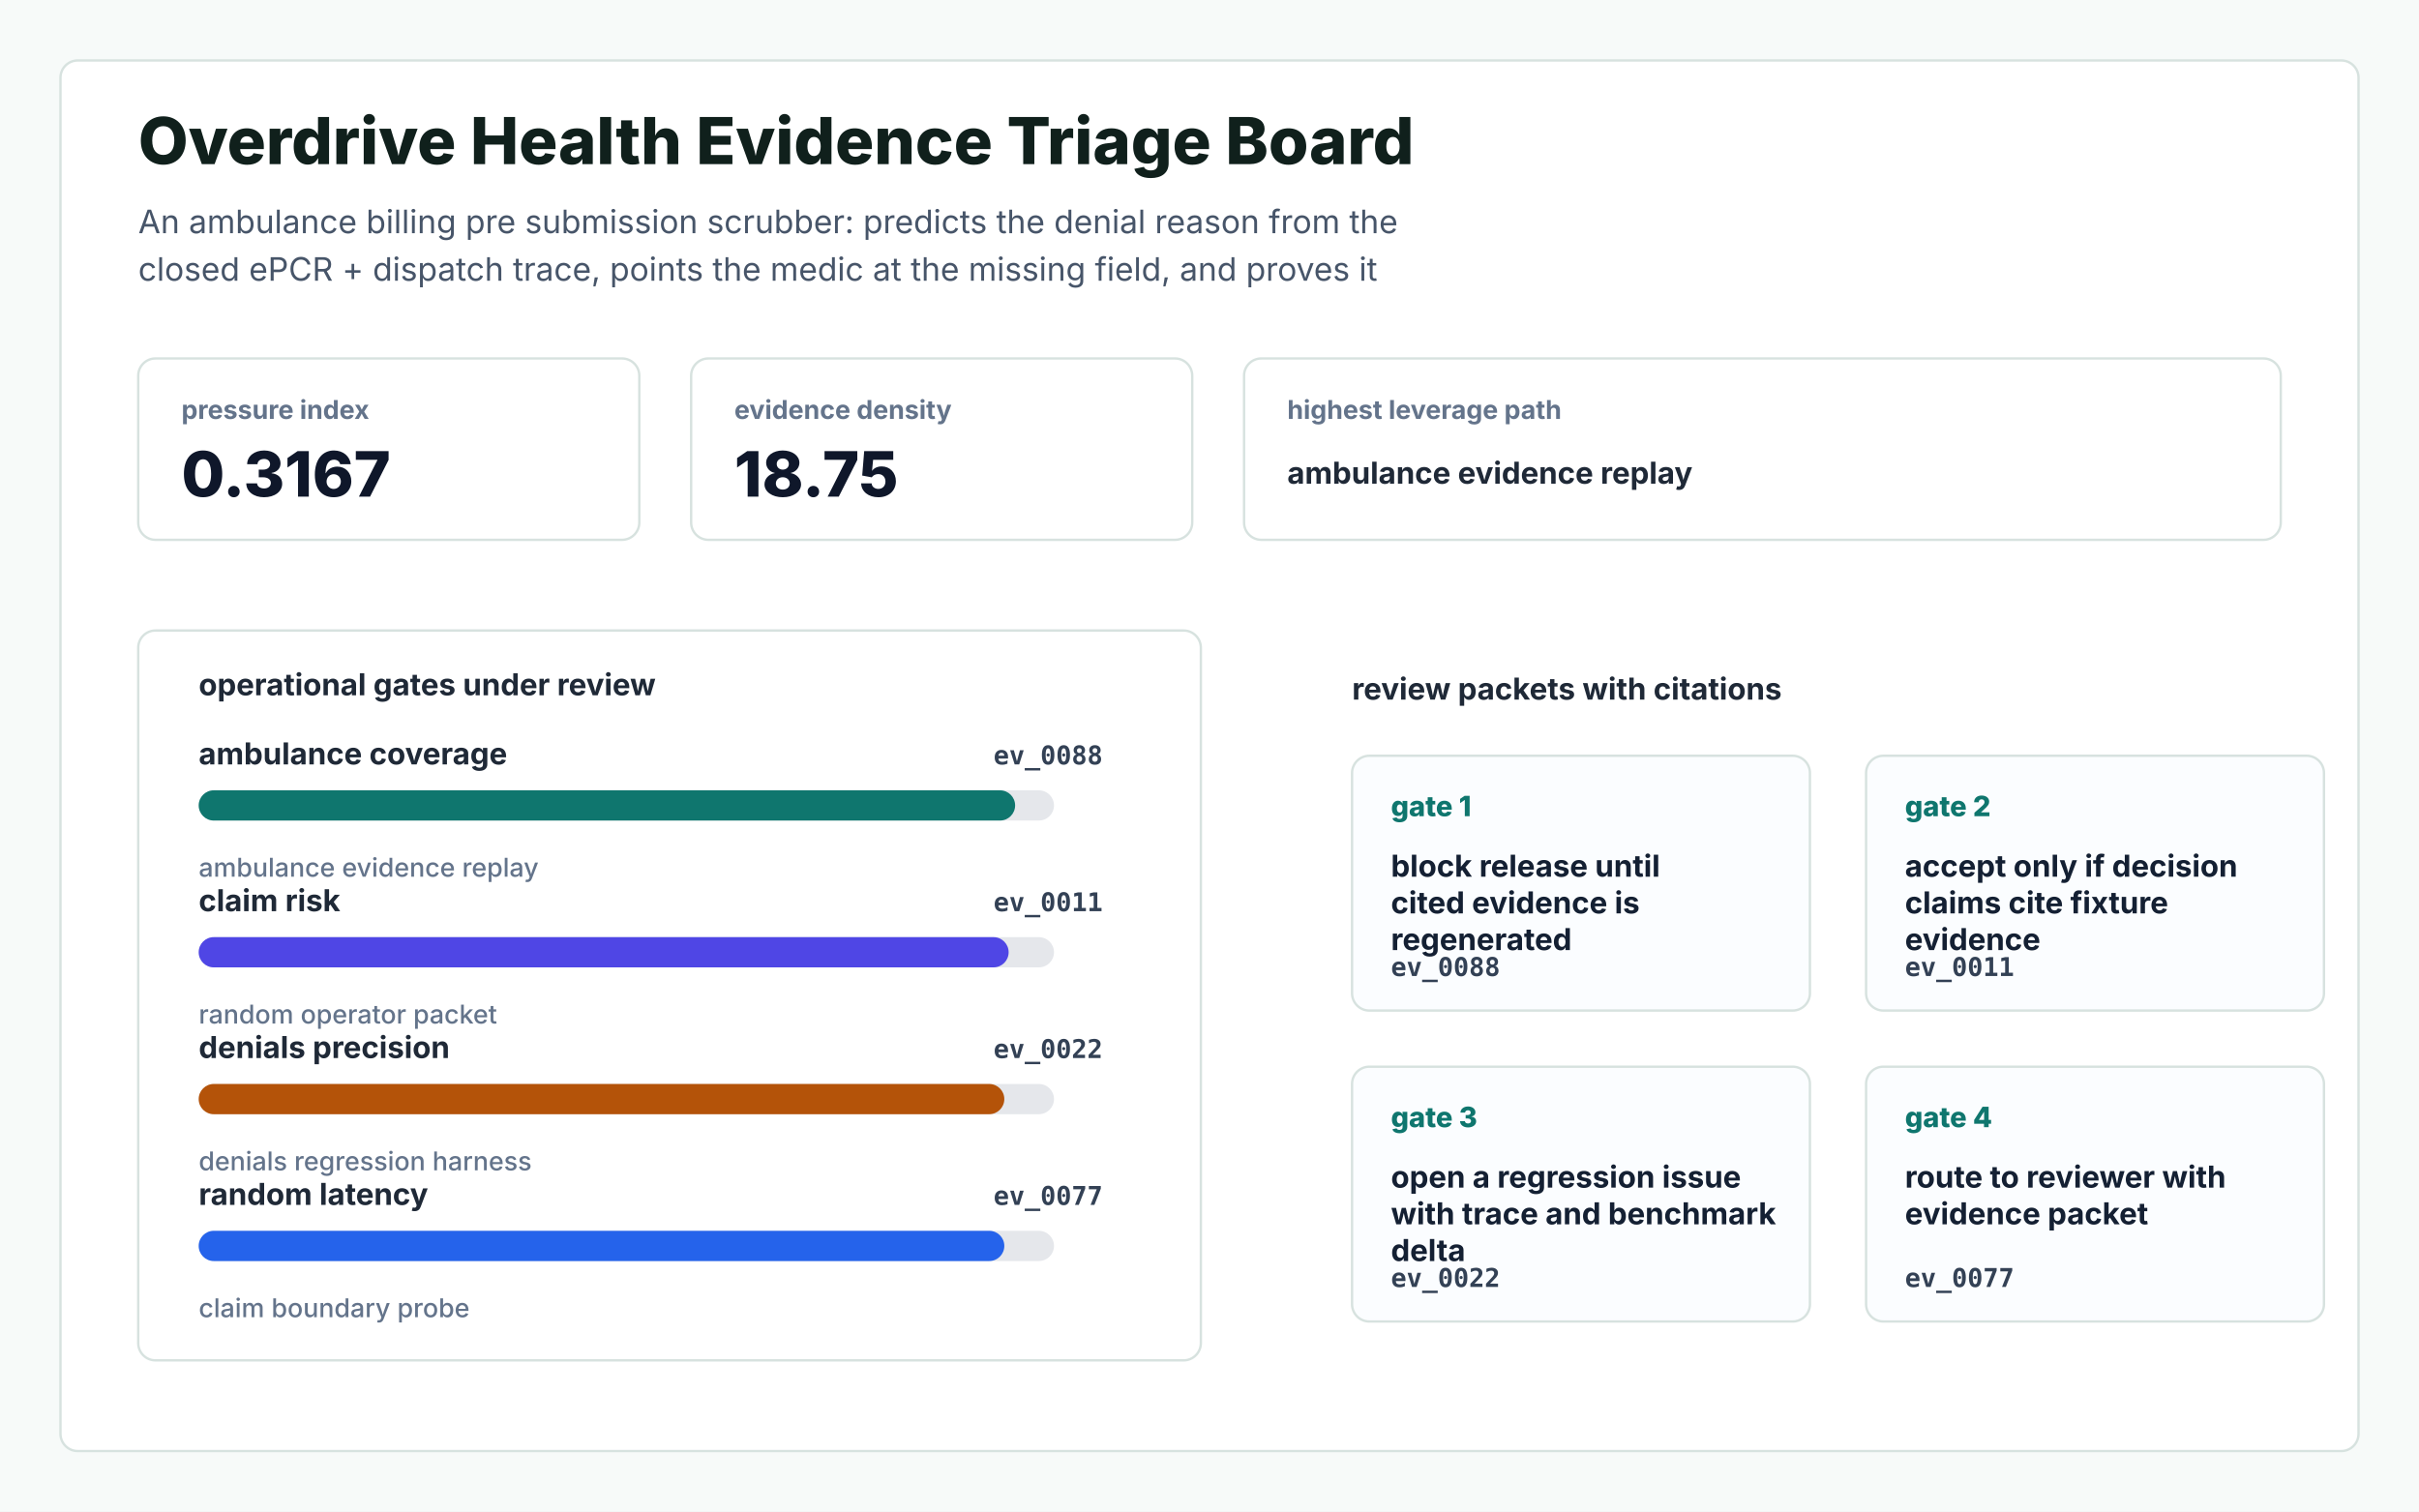
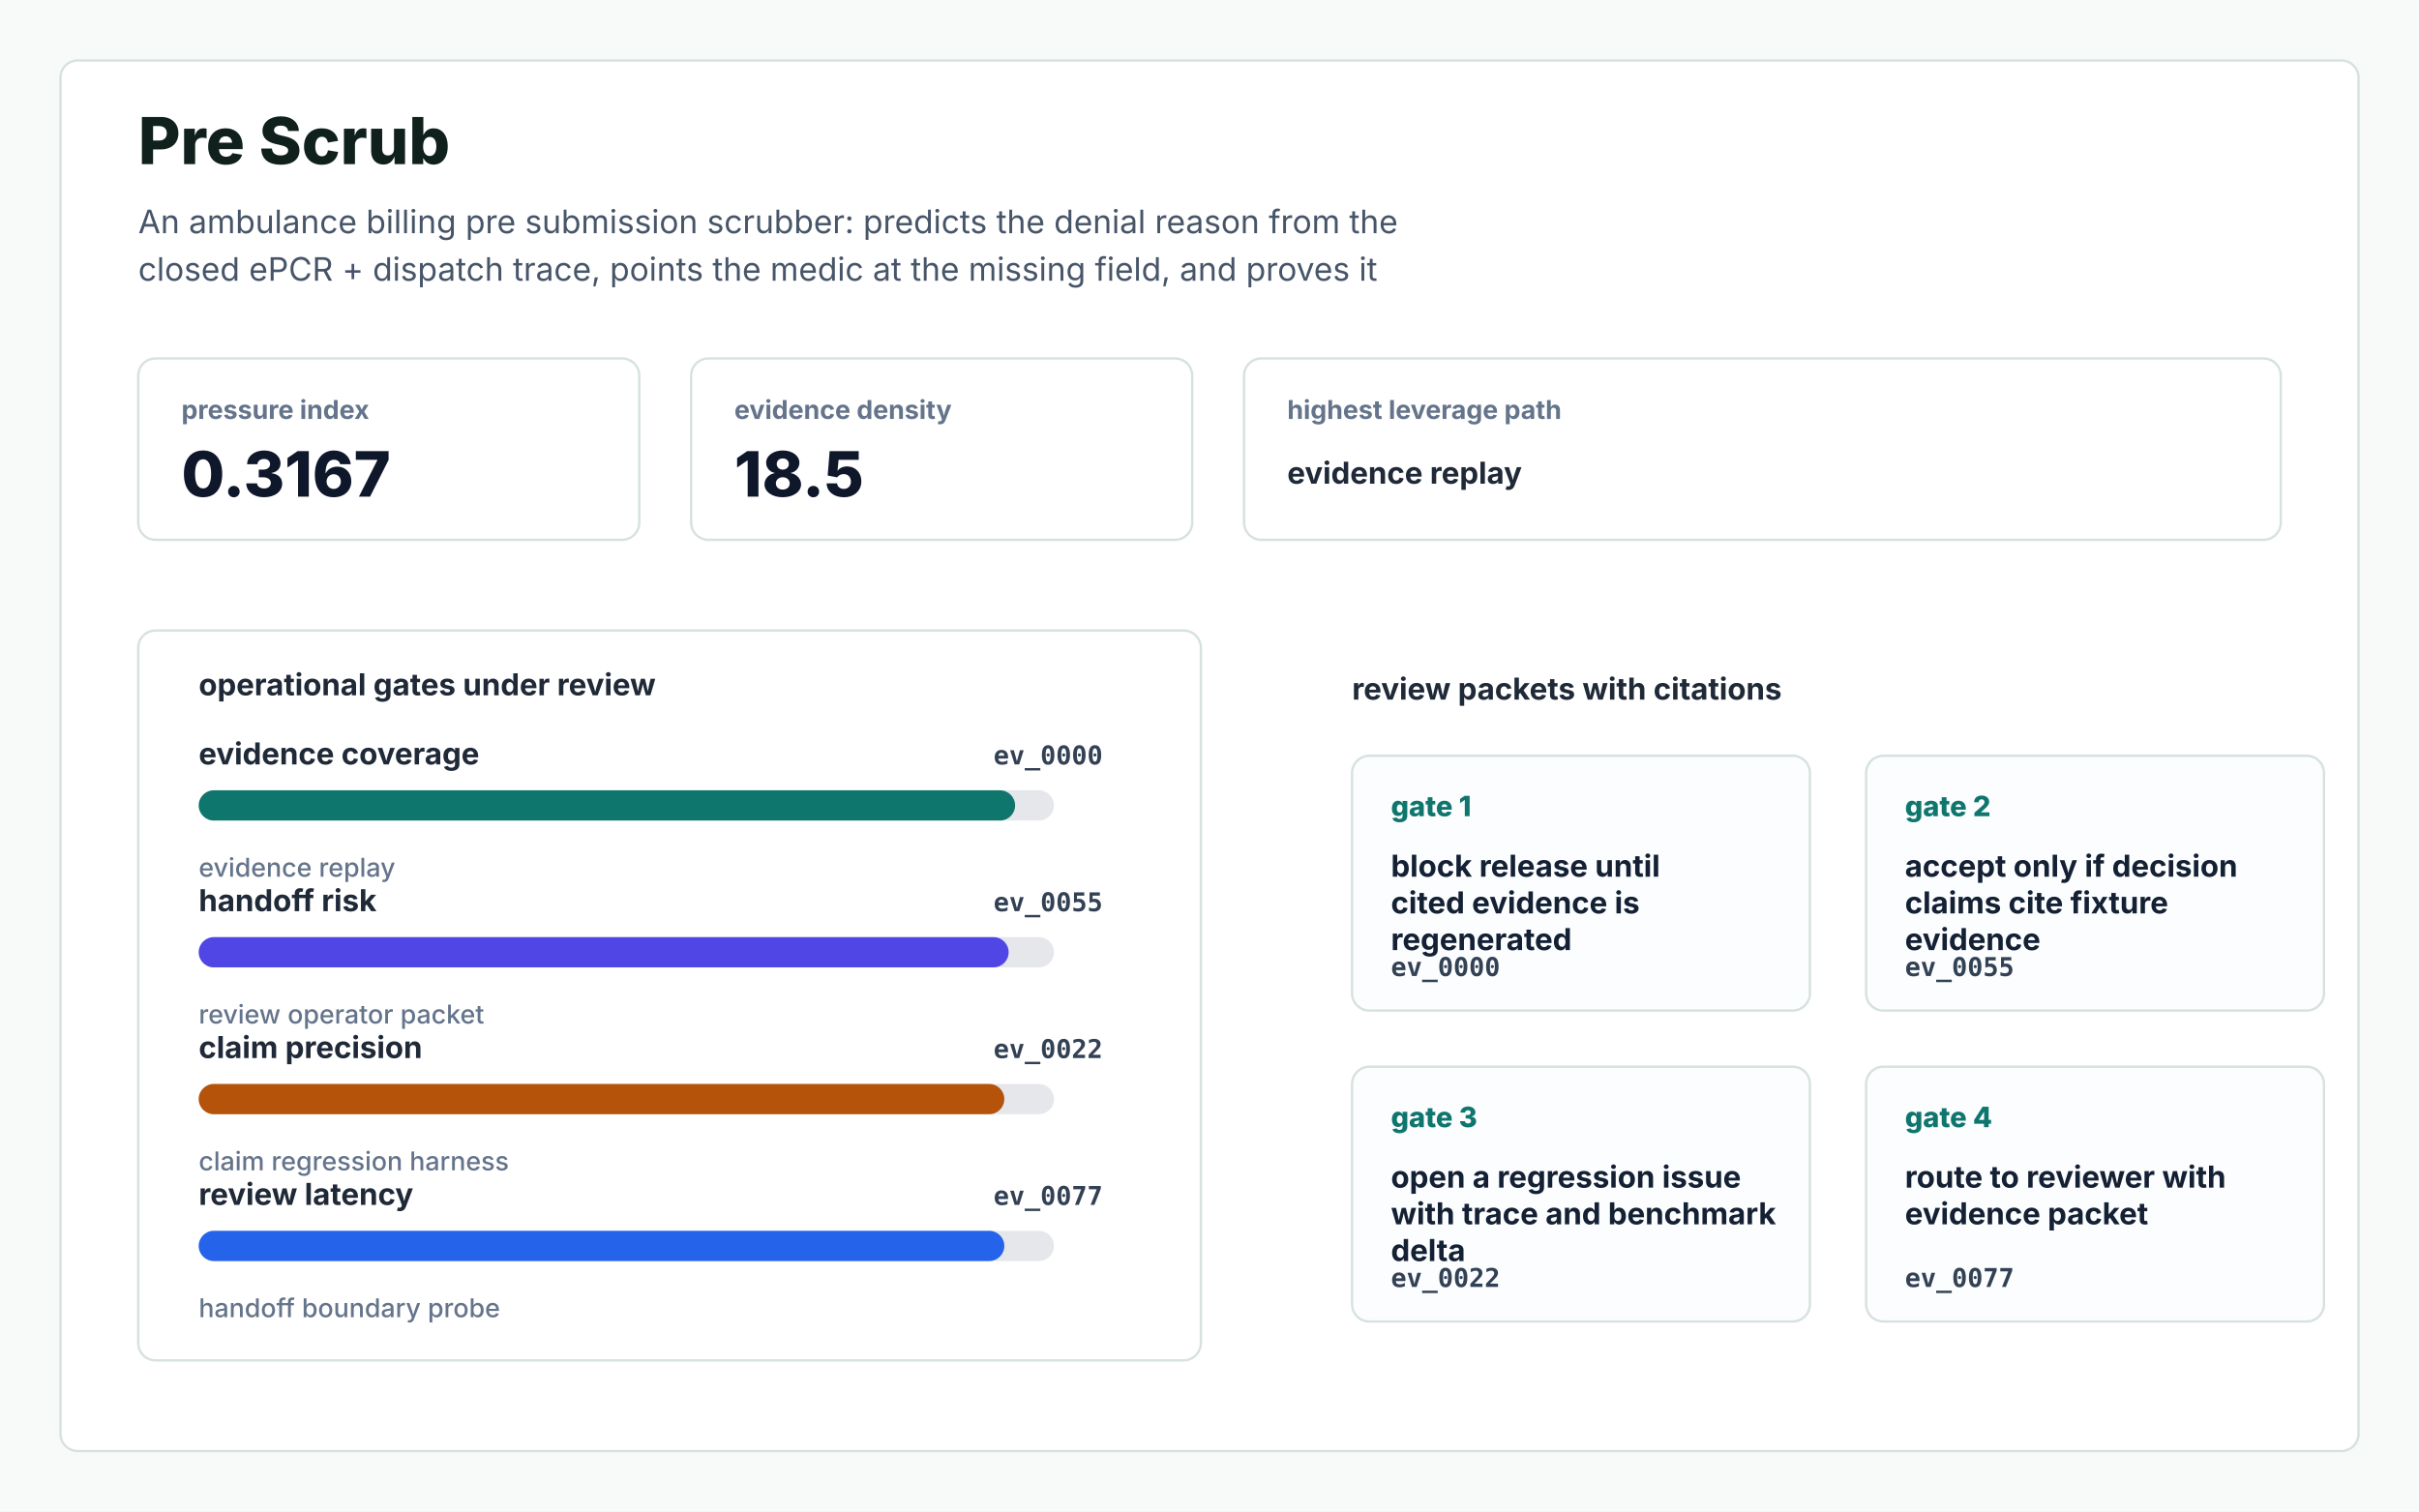
- <svg xmlns="http://www.w3.org/2000/svg" width="1120" height="700" viewBox="0 0 1120 700" role="img" aria-label="Overdrive Health visual evidence dashboard">
+ <svg xmlns="http://www.w3.org/2000/svg" width="1120" height="700" viewBox="0 0 1120 700" role="img" aria-label="Pre Scrub visual evidence dashboard">
  <defs>
    <style>
      .bg { fill:#f7faf9; }
      .panel { fill:#ffffff; stroke:#d7e2df; stroke-width:1.1; }
      .card { fill:#ffffff; stroke:#d7e2df; stroke-width:1.1; }
      .actioncard { fill:#fbfdff; stroke:#d7e2df; stroke-width:1.1; }
      .title { font:760 30px -apple-system,BlinkMacSystemFont,"Segoe UI",sans-serif; fill:#10201c; }
      .sub { font:420 15px -apple-system,BlinkMacSystemFont,"Segoe UI",sans-serif; fill:#475569; }
      .label { font:700 14px -apple-system,BlinkMacSystemFont,"Segoe UI",sans-serif; fill:#1f2937; }
      .caption { font:500 12px -apple-system,BlinkMacSystemFont,"Segoe UI",sans-serif; fill:#64748b; }
      .small { font:650 12px -apple-system,BlinkMacSystemFont,"Segoe UI",sans-serif; fill:#64748b; }
      .metric { font:780 29px -apple-system,BlinkMacSystemFont,"Segoe UI",sans-serif; fill:#0f172a; }
      .rank { font:760 13px -apple-system,BlinkMacSystemFont,"Segoe UI",sans-serif; fill:#0f766e; }
      .cardtext { font:650 14px -apple-system,BlinkMacSystemFont,"Segoe UI",sans-serif; fill:#142033; }
      .mono { font:700 12px ui-monospace,SFMono-Regular,Menlo,monospace; fill:#334155; }
    </style>
  </defs>
  <rect class="bg" width="1120" height="700" />
  <rect class="panel" x="28" y="28" width="1064" height="644" rx="8" />
-   <text class="title" x="64" y="76">Overdrive Health Evidence Triage Board</text>
+   <text class="title" x="64" y="76">Pre Scrub</text>
  <text class="sub" x="64" y="108">
    <tspan x="64" dy="0">An ambulance billing pre submission scrubber: predicts the denial reason from the</tspan>
    <tspan x="64" dy="22">closed ePCR + dispatch trace, points the medic at the missing field, and proves it</tspan>
  </text>
  <rect class="card" x="64" y="166" width="232" height="84" rx="8" />
  <text class="small" x="84" y="194">pressure index</text>
  <text class="metric" x="84" y="230">0.3167</text>
  <rect class="card" x="320" y="166" width="232" height="84" rx="8" />
  <text class="small" x="340" y="194">evidence density</text>
-   <text class="metric" x="340" y="230">18.75</text>
+   <text class="metric" x="340" y="230">18.5</text>
  <rect class="card" x="576" y="166" width="480" height="84" rx="8" />
  <text class="small" x="596" y="194">highest leverage path</text>
  <text class="label" x="596" y="224">
-     <tspan x="596" dy="0">ambulance evidence replay</tspan>
+     <tspan x="596" dy="0">evidence replay</tspan>
  </text>
  <rect class="card" x="64" y="292" width="492" height="338" rx="8" />
  <text class="label" x="92" y="322">operational gates under review</text>
-   <text x="92" y="354" class="label">ambulance coverage</text>
-   <text x="460" y="354" class="mono">ev_0088</text>
+   <text x="92" y="354" class="label">evidence coverage</text>
+   <text x="460" y="354" class="mono">ev_0000</text>
  <rect x="92" y="366" width="396" height="14" rx="7" fill="#e5e7eb" />
  <rect x="92" y="366" width="378" height="14" rx="7" fill="#0f766e" />
-   <text x="92" y="406" class="caption">ambulance evidence replay</text>
-   <text x="92" y="422" class="label">claim risk</text>
-   <text x="460" y="422" class="mono">ev_0011</text>
+   <text x="92" y="406" class="caption">evidence replay</text>
+   <text x="92" y="422" class="label">handoff risk</text>
+   <text x="460" y="422" class="mono">ev_0055</text>
  <rect x="92" y="434" width="396" height="14" rx="7" fill="#e5e7eb" />
  <rect x="92" y="434" width="375" height="14" rx="7" fill="#4f46e5" />
-   <text x="92" y="474" class="caption">random operator packet</text>
-   <text x="92" y="490" class="label">denials precision</text>
+   <text x="92" y="474" class="caption">review operator packet</text>
+   <text x="92" y="490" class="label">claim precision</text>
  <text x="460" y="490" class="mono">ev_0022</text>
  <rect x="92" y="502" width="396" height="14" rx="7" fill="#e5e7eb" />
  <rect x="92" y="502" width="373" height="14" rx="7" fill="#b45309" />
-   <text x="92" y="542" class="caption">denials regression harness</text>
-   <text x="92" y="558" class="label">random latency</text>
+   <text x="92" y="542" class="caption">claim regression harness</text>
+   <text x="92" y="558" class="label">review latency</text>
  <text x="460" y="558" class="mono">ev_0077</text>
  <rect x="92" y="570" width="396" height="14" rx="7" fill="#e5e7eb" />
  <rect x="92" y="570" width="373" height="14" rx="7" fill="#2563eb" />
-   <text x="92" y="610" class="caption">claim boundary probe</text>
+   <text x="92" y="610" class="caption">handoff boundary probe</text>
  <text class="label" x="626" y="324">review packets with citations</text>
  <rect class="actioncard" x="626" y="350" width="212" height="118" rx="8" />
  <text class="rank" x="644" y="378">gate 1</text>
  <text class="cardtext" x="644" y="406">
    <tspan x="644" dy="0">block release until</tspan>
    <tspan x="644" dy="17">cited evidence is</tspan>
    <tspan x="644" dy="17">regenerated</tspan>
  </text>
-   <text class="mono" x="644" y="452">ev_0088</text>
+   <text class="mono" x="644" y="452">ev_0000</text>
  <rect class="actioncard" x="864" y="350" width="212" height="118" rx="8" />
  <text class="rank" x="882" y="378">gate 2</text>
  <text class="cardtext" x="882" y="406">
    <tspan x="882" dy="0">accept only if decision</tspan>
    <tspan x="882" dy="17">claims cite fixture</tspan>
    <tspan x="882" dy="17">evidence</tspan>
  </text>
-   <text class="mono" x="882" y="452">ev_0011</text>
+   <text class="mono" x="882" y="452">ev_0055</text>
  <rect class="actioncard" x="626" y="494" width="212" height="118" rx="8" />
  <text class="rank" x="644" y="522">gate 3</text>
  <text class="cardtext" x="644" y="550">
    <tspan x="644" dy="0">open a regression issue</tspan>
    <tspan x="644" dy="17">with trace and benchmark</tspan>
    <tspan x="644" dy="17">delta</tspan>
  </text>
  <text class="mono" x="644" y="596">ev_0022</text>
  <rect class="actioncard" x="864" y="494" width="212" height="118" rx="8" />
  <text class="rank" x="882" y="522">gate 4</text>
  <text class="cardtext" x="882" y="550">
    <tspan x="882" dy="0">route to reviewer with</tspan>
    <tspan x="882" dy="17">evidence packet</tspan>
  </text>
  <text class="mono" x="882" y="596">ev_0077</text>
</svg>
